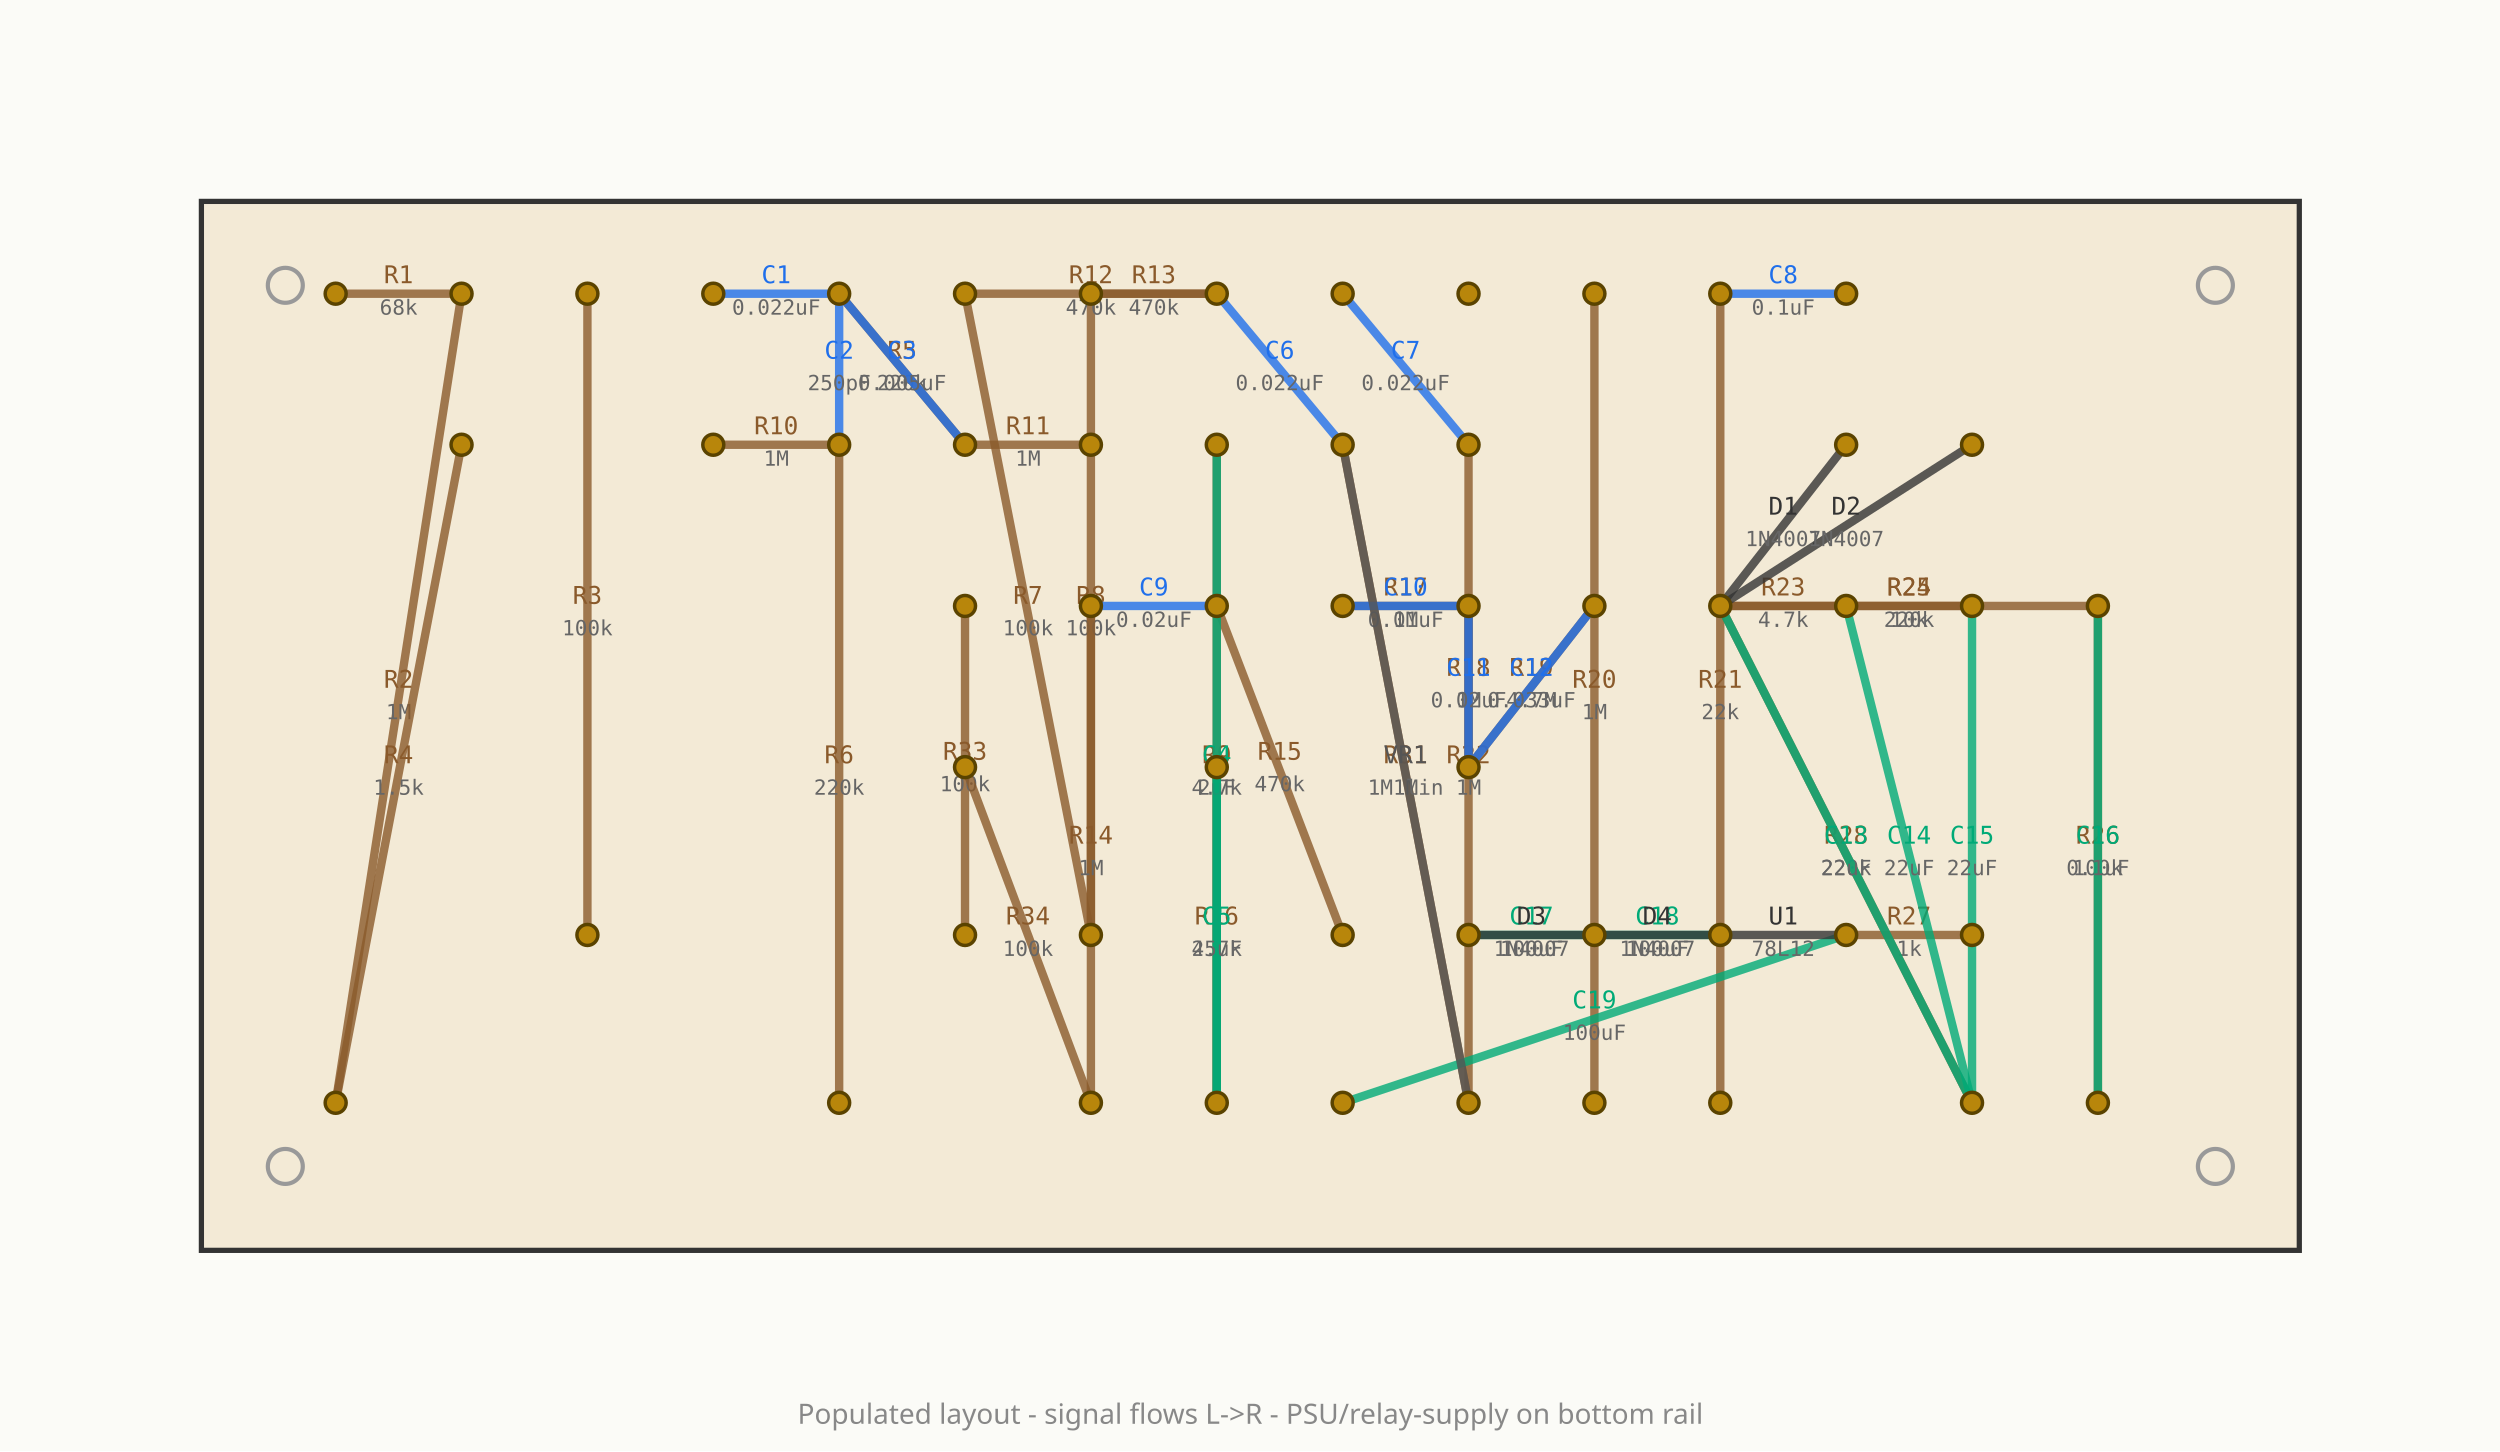
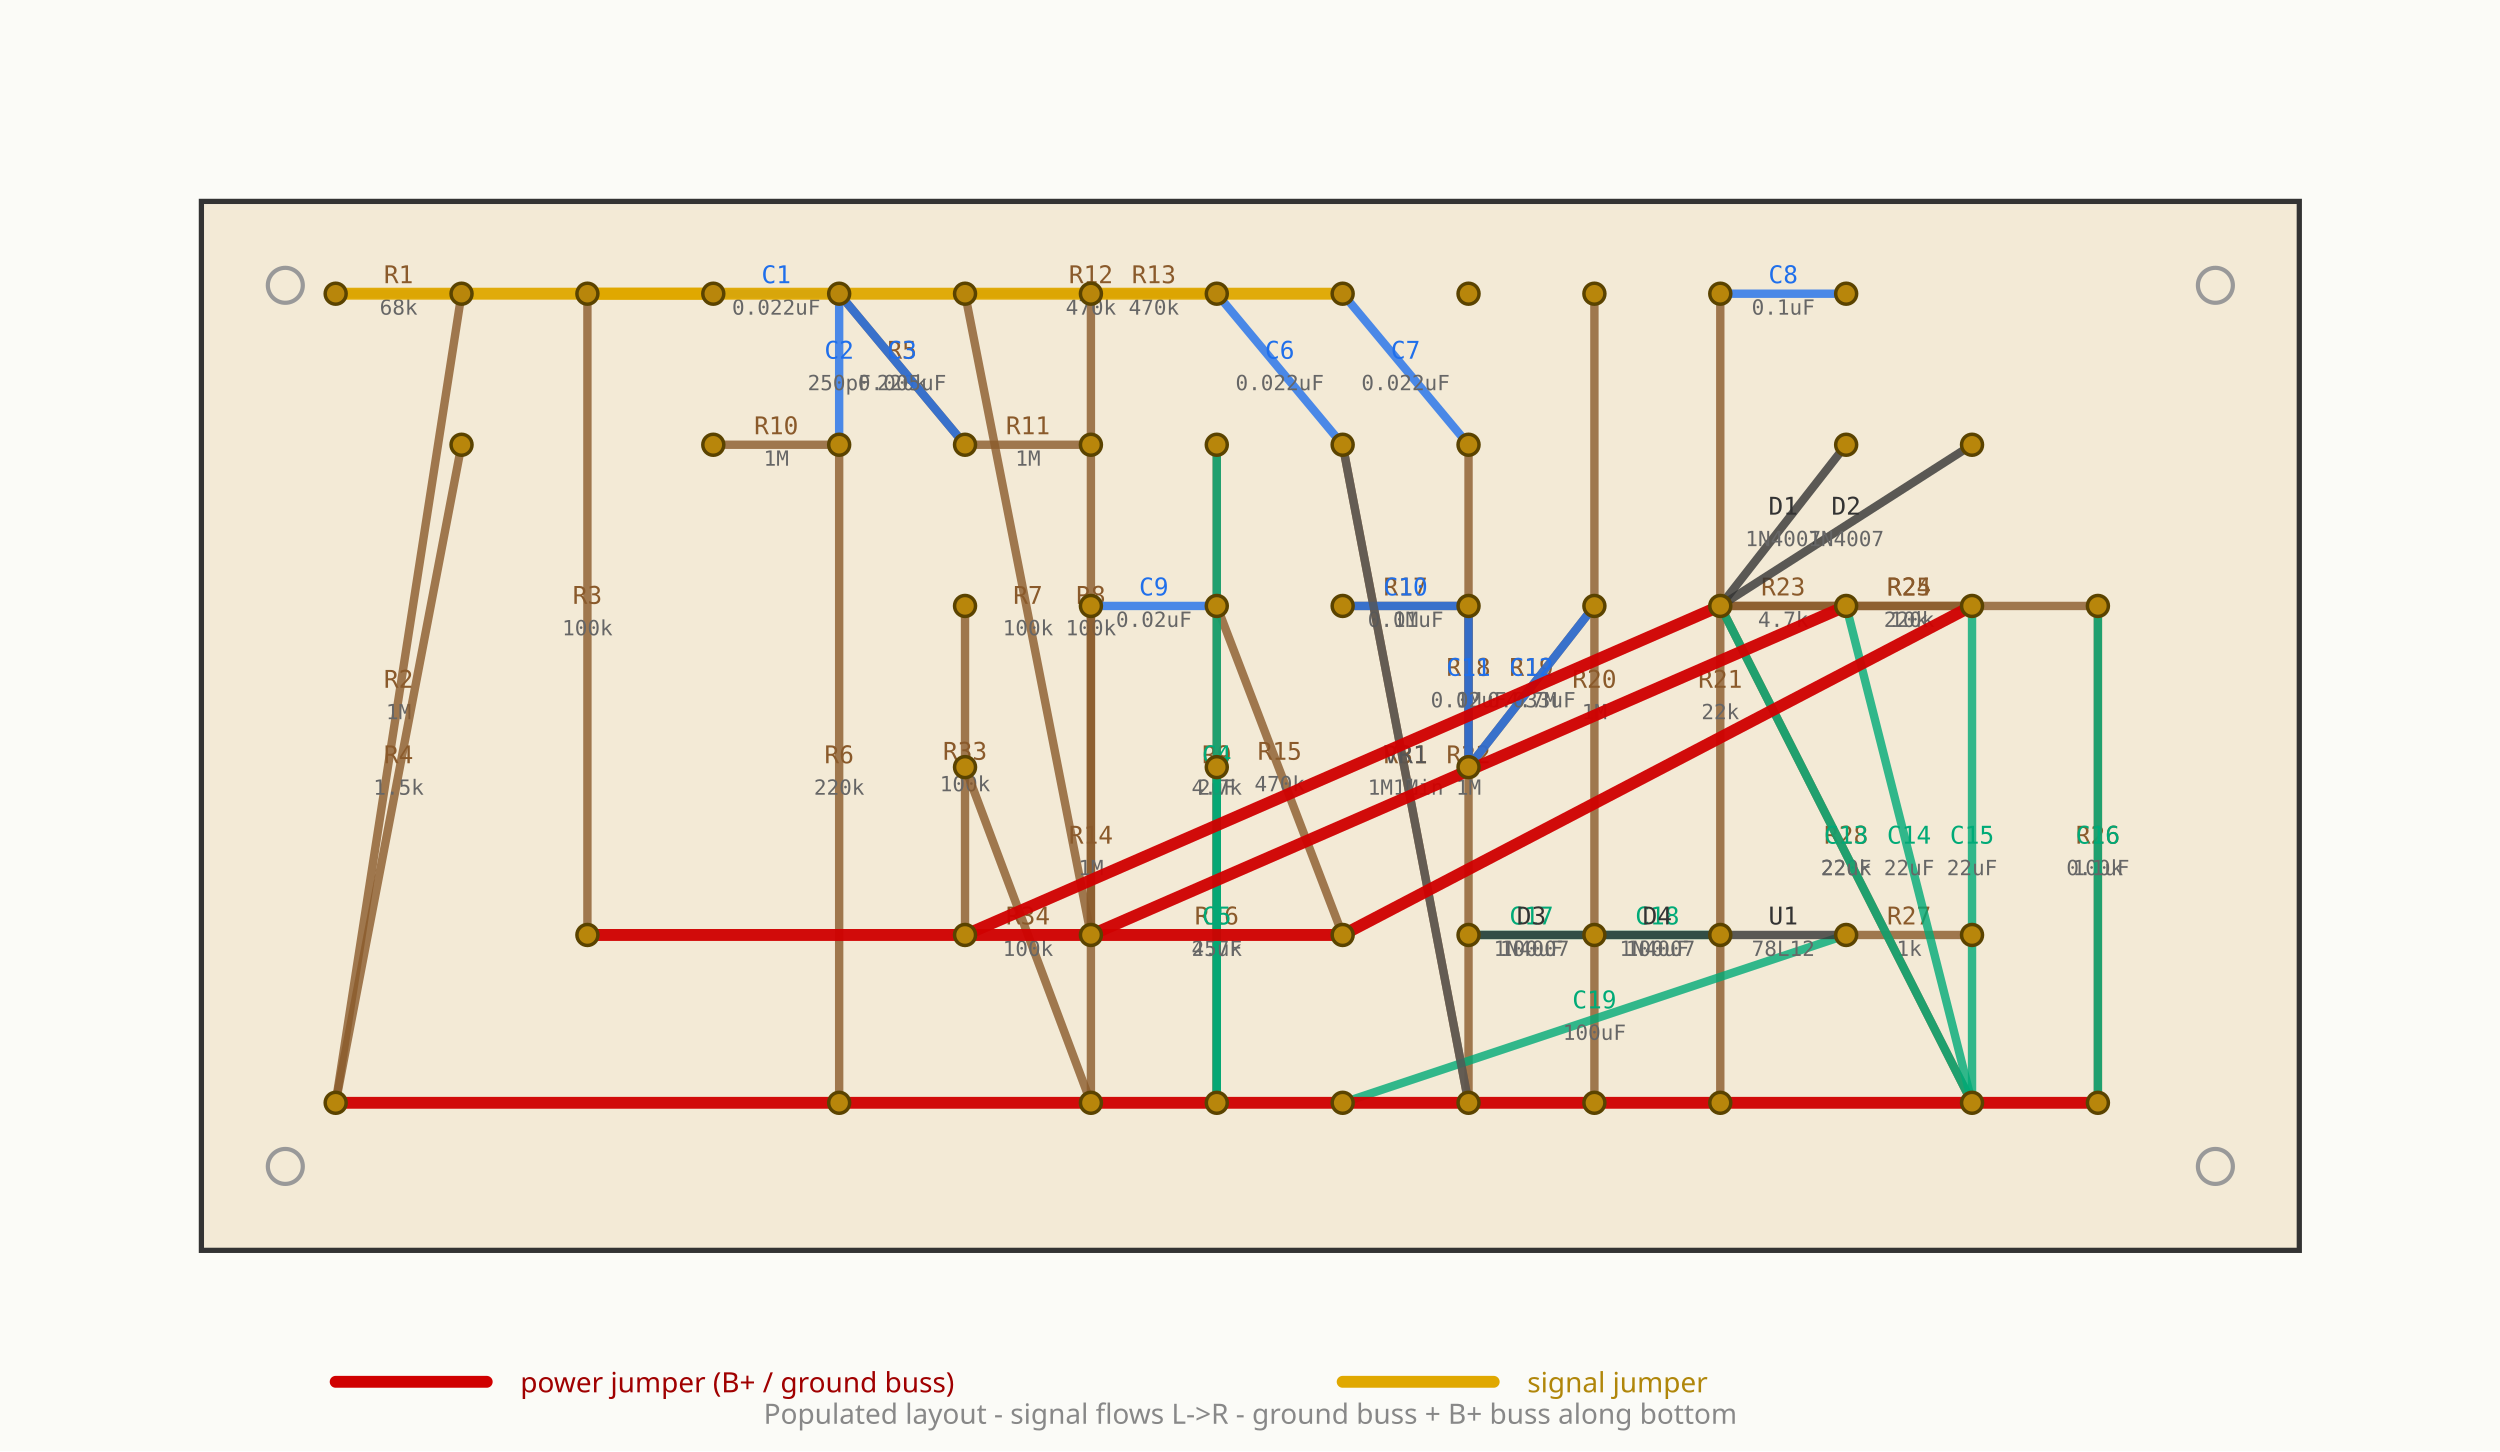
<svg xmlns="http://www.w3.org/2000/svg" width="715" height="415" viewBox="0 0 715 415">
  <rect width="100%" height="100%" fill="#fbfbf7" />
  <rect x="57.6" y="57.6" width="600.0" height="300.0" fill="#f3ead6" stroke="#333" stroke-width="1.5" />
  <line x1="96.0" y1="84.0" x2="132.0" y2="84.0" stroke="#8a5a2b" stroke-width="2.4" opacity="0.8" />
  <text x="114.0" y="81.0" font-family="monospace" font-size="7" text-anchor="middle" fill="#8a5a2b">R1</text>
  <text x="114.0" y="90.0" font-family="monospace" font-size="6" text-anchor="middle" fill="#666">68k</text>
  <line x1="132.0" y1="84.0" x2="96.0" y2="315.4" stroke="#8a5a2b" stroke-width="2.4" opacity="0.8" />
  <text x="114.0" y="196.7" font-family="monospace" font-size="7" text-anchor="middle" fill="#8a5a2b">R2</text>
  <text x="114.0" y="205.7" font-family="monospace" font-size="6" text-anchor="middle" fill="#666">1M</text>
  <line x1="168.0" y1="84.0" x2="168.0" y2="267.4" stroke="#8a5a2b" stroke-width="2.4" opacity="0.8" />
  <text x="168.0" y="172.7" font-family="monospace" font-size="7" text-anchor="middle" fill="#8a5a2b">R3</text>
  <text x="168.0" y="181.7" font-family="monospace" font-size="6" text-anchor="middle" fill="#666">100k</text>
  <line x1="132.0" y1="127.2" x2="96.0" y2="315.4" stroke="#8a5a2b" stroke-width="2.4" opacity="0.8" />
  <text x="114.0" y="218.3" font-family="monospace" font-size="7" text-anchor="middle" fill="#8a5a2b">R4</text>
  <text x="114.0" y="227.3" font-family="monospace" font-size="6" text-anchor="middle" fill="#666">1.5k</text>
  <line x1="240.0" y1="84.0" x2="276.0" y2="127.2" stroke="#8a5a2b" stroke-width="2.4" opacity="0.8" />
  <text x="258.0" y="102.6" font-family="monospace" font-size="7" text-anchor="middle" fill="#8a5a2b">R5</text>
  <text x="258.0" y="111.6" font-family="monospace" font-size="6" text-anchor="middle" fill="#666">220k</text>
  <line x1="240.0" y1="127.2" x2="240.0" y2="315.4" stroke="#8a5a2b" stroke-width="2.4" opacity="0.8" />
  <text x="240.0" y="218.3" font-family="monospace" font-size="7" text-anchor="middle" fill="#8a5a2b">R6</text>
  <text x="240.0" y="227.3" font-family="monospace" font-size="6" text-anchor="middle" fill="#666">220k</text>
  <line x1="276.0" y1="84.0" x2="312.0" y2="267.4" stroke="#8a5a2b" stroke-width="2.4" opacity="0.8" />
  <text x="294.0" y="172.7" font-family="monospace" font-size="7" text-anchor="middle" fill="#8a5a2b">R7</text>
  <text x="294.0" y="181.7" font-family="monospace" font-size="6" text-anchor="middle" fill="#666">100k</text>
  <line x1="312.0" y1="84.0" x2="312.0" y2="267.4" stroke="#8a5a2b" stroke-width="2.4" opacity="0.8" />
  <text x="312.0" y="172.7" font-family="monospace" font-size="7" text-anchor="middle" fill="#8a5a2b">R8</text>
  <text x="312.0" y="181.7" font-family="monospace" font-size="6" text-anchor="middle" fill="#666">100k</text>
  <line x1="348.0" y1="127.2" x2="348.0" y2="315.4" stroke="#8a5a2b" stroke-width="2.4" opacity="0.8" />
  <text x="348.0" y="218.3" font-family="monospace" font-size="7" text-anchor="middle" fill="#8a5a2b">R9</text>
  <text x="348.0" y="227.3" font-family="monospace" font-size="6" text-anchor="middle" fill="#666">4.7k</text>
  <line x1="204.0" y1="127.2" x2="240.0" y2="127.2" stroke="#8a5a2b" stroke-width="2.4" opacity="0.8" />
  <text x="222.0" y="124.2" font-family="monospace" font-size="7" text-anchor="middle" fill="#8a5a2b">R10</text>
  <text x="222.0" y="133.2" font-family="monospace" font-size="6" text-anchor="middle" fill="#666">1M</text>
  <line x1="312.0" y1="127.2" x2="276.0" y2="127.2" stroke="#8a5a2b" stroke-width="2.4" opacity="0.8" />
  <text x="294.0" y="124.2" font-family="monospace" font-size="7" text-anchor="middle" fill="#8a5a2b">R11</text>
  <text x="294.0" y="133.2" font-family="monospace" font-size="6" text-anchor="middle" fill="#666">1M</text>
  <line x1="276.0" y1="84.0" x2="348.0" y2="84.0" stroke="#8a5a2b" stroke-width="2.4" opacity="0.8" />
  <text x="312.0" y="81.0" font-family="monospace" font-size="7" text-anchor="middle" fill="#8a5a2b">R12</text>
  <text x="312.0" y="90.0" font-family="monospace" font-size="6" text-anchor="middle" fill="#666">470k</text>
  <line x1="312.0" y1="84.0" x2="348.0" y2="84.0" stroke="#8a5a2b" stroke-width="2.4" opacity="0.8" />
  <text x="330.0" y="81.0" font-family="monospace" font-size="7" text-anchor="middle" fill="#8a5a2b">R13</text>
  <text x="330.0" y="90.0" font-family="monospace" font-size="6" text-anchor="middle" fill="#666">470k</text>
  <line x1="312.0" y1="173.3" x2="312.0" y2="315.4" stroke="#8a5a2b" stroke-width="2.4" opacity="0.8" />
  <text x="312.0" y="241.3" font-family="monospace" font-size="7" text-anchor="middle" fill="#8a5a2b">R14</text>
  <text x="312.0" y="250.3" font-family="monospace" font-size="6" text-anchor="middle" fill="#666">1M</text>
  <line x1="348.0" y1="173.3" x2="384.0" y2="267.4" stroke="#8a5a2b" stroke-width="2.4" opacity="0.8" />
  <text x="366.0" y="217.3" font-family="monospace" font-size="7" text-anchor="middle" fill="#8a5a2b">R15</text>
  <text x="366.0" y="226.3" font-family="monospace" font-size="6" text-anchor="middle" fill="#666">470k</text>
  <line x1="348.0" y1="219.4" x2="348.0" y2="315.4" stroke="#8a5a2b" stroke-width="2.4" opacity="0.8" />
  <text x="348.0" y="264.4" font-family="monospace" font-size="7" text-anchor="middle" fill="#8a5a2b">R16</text>
  <text x="348.0" y="273.4" font-family="monospace" font-size="6" text-anchor="middle" fill="#666">4.7k</text>
  <line x1="384.0" y1="173.3" x2="420.0" y2="173.3" stroke="#8a5a2b" stroke-width="2.4" opacity="0.8" />
  <text x="402.0" y="170.3" font-family="monospace" font-size="7" text-anchor="middle" fill="#8a5a2b">R17</text>
  <text x="402.0" y="179.3" font-family="monospace" font-size="6" text-anchor="middle" fill="#666">1M</text>
  <line x1="420.0" y1="173.3" x2="420.0" y2="219.4" stroke="#8a5a2b" stroke-width="2.4" opacity="0.8" />
  <text x="420.0" y="193.3" font-family="monospace" font-size="7" text-anchor="middle" fill="#8a5a2b">R18</text>
  <text x="420.0" y="202.3" font-family="monospace" font-size="6" text-anchor="middle" fill="#666">1M</text>
  <line x1="420.0" y1="219.4" x2="456.0" y2="173.3" stroke="#8a5a2b" stroke-width="2.4" opacity="0.8" />
  <text x="438.0" y="193.3" font-family="monospace" font-size="7" text-anchor="middle" fill="#8a5a2b">R19</text>
  <text x="438.0" y="202.3" font-family="monospace" font-size="6" text-anchor="middle" fill="#666">4.7M</text>
  <line x1="456.0" y1="84.0" x2="456.0" y2="315.4" stroke="#8a5a2b" stroke-width="2.4" opacity="0.8" />
  <text x="456.0" y="196.7" font-family="monospace" font-size="7" text-anchor="middle" fill="#8a5a2b">R20</text>
  <text x="456.0" y="205.7" font-family="monospace" font-size="6" text-anchor="middle" fill="#666">1M</text>
  <line x1="492.0" y1="84.0" x2="492.0" y2="315.4" stroke="#8a5a2b" stroke-width="2.4" opacity="0.8" />
  <text x="492.0" y="196.7" font-family="monospace" font-size="7" text-anchor="middle" fill="#8a5a2b">R21</text>
  <text x="492.0" y="205.7" font-family="monospace" font-size="6" text-anchor="middle" fill="#666">22k</text>
  <line x1="420.0" y1="127.2" x2="420.0" y2="315.4" stroke="#8a5a2b" stroke-width="2.4" opacity="0.8" />
  <text x="420.0" y="218.3" font-family="monospace" font-size="7" text-anchor="middle" fill="#8a5a2b">R22</text>
  <text x="420.0" y="227.3" font-family="monospace" font-size="6" text-anchor="middle" fill="#666">1M</text>
  <line x1="384.0" y1="127.2" x2="420.0" y2="315.4" stroke="#8a5a2b" stroke-width="2.4" opacity="0.8" />
  <text x="402.0" y="218.3" font-family="monospace" font-size="7" text-anchor="middle" fill="#8a5a2b">R31</text>
  <text x="402.0" y="227.3" font-family="monospace" font-size="6" text-anchor="middle" fill="#666">1M</text>
  <line x1="276.0" y1="173.3" x2="276.0" y2="267.4" stroke="#8a5a2b" stroke-width="2.4" opacity="0.8" />
  <text x="276.0" y="217.3" font-family="monospace" font-size="7" text-anchor="middle" fill="#8a5a2b">R33</text>
  <text x="276.0" y="226.3" font-family="monospace" font-size="6" text-anchor="middle" fill="#666">100k</text>
  <line x1="276.0" y1="219.4" x2="312.0" y2="315.4" stroke="#8a5a2b" stroke-width="2.4" opacity="0.8" />
  <text x="294.0" y="264.4" font-family="monospace" font-size="7" text-anchor="middle" fill="#8a5a2b">R34</text>
  <text x="294.0" y="273.4" font-family="monospace" font-size="6" text-anchor="middle" fill="#666">100k</text>
  <line x1="492.0" y1="173.3" x2="528.0" y2="173.3" stroke="#8a5a2b" stroke-width="2.4" opacity="0.8" />
  <text x="510.0" y="170.3" font-family="monospace" font-size="7" text-anchor="middle" fill="#8a5a2b">R23</text>
  <text x="510.0" y="179.3" font-family="monospace" font-size="6" text-anchor="middle" fill="#666">4.7k</text>
  <line x1="528.0" y1="173.3" x2="564.0" y2="173.3" stroke="#8a5a2b" stroke-width="2.4" opacity="0.8" />
  <text x="546.0" y="170.3" font-family="monospace" font-size="7" text-anchor="middle" fill="#8a5a2b">R24</text>
  <text x="546.0" y="179.3" font-family="monospace" font-size="6" text-anchor="middle" fill="#666">10k</text>
  <line x1="492.0" y1="173.3" x2="600.0" y2="173.3" stroke="#8a5a2b" stroke-width="2.4" opacity="0.8" />
  <text x="546.0" y="170.3" font-family="monospace" font-size="7" text-anchor="middle" fill="#8a5a2b">R25</text>
  <text x="546.0" y="179.3" font-family="monospace" font-size="6" text-anchor="middle" fill="#666">220k</text>
  <line x1="600.0" y1="173.3" x2="600.0" y2="315.4" stroke="#8a5a2b" stroke-width="2.4" opacity="0.8" />
  <text x="600.0" y="241.3" font-family="monospace" font-size="7" text-anchor="middle" fill="#8a5a2b">R26</text>
  <text x="600.0" y="250.3" font-family="monospace" font-size="6" text-anchor="middle" fill="#666">100k</text>
  <line x1="528.0" y1="267.4" x2="564.0" y2="267.4" stroke="#8a5a2b" stroke-width="2.4" opacity="0.8" />
  <text x="546.0" y="264.4" font-family="monospace" font-size="7" text-anchor="middle" fill="#8a5a2b">R27</text>
  <text x="546.0" y="273.4" font-family="monospace" font-size="6" text-anchor="middle" fill="#666">1k</text>
  <line x1="492.0" y1="173.3" x2="564.0" y2="315.4" stroke="#8a5a2b" stroke-width="2.4" opacity="0.8" />
  <text x="528.0" y="241.3" font-family="monospace" font-size="7" text-anchor="middle" fill="#8a5a2b">R28</text>
  <text x="528.0" y="250.3" font-family="monospace" font-size="6" text-anchor="middle" fill="#666">220k</text>
  <line x1="204.0" y1="84.0" x2="240.0" y2="84.0" stroke="#1f6feb" stroke-width="2.4" opacity="0.8" />
  <text x="222.0" y="81.0" font-family="monospace" font-size="7" text-anchor="middle" fill="#1f6feb">C1</text>
  <text x="222.0" y="90.0" font-family="monospace" font-size="6" text-anchor="middle" fill="#666">0.022uF</text>
  <line x1="240.0" y1="84.0" x2="240.0" y2="127.2" stroke="#1f6feb" stroke-width="2.4" opacity="0.8" />
  <text x="240.0" y="102.6" font-family="monospace" font-size="7" text-anchor="middle" fill="#1f6feb">C2</text>
  <text x="240.0" y="111.6" font-family="monospace" font-size="6" text-anchor="middle" fill="#666">250pF</text>
  <line x1="240.0" y1="84.0" x2="276.0" y2="127.2" stroke="#1f6feb" stroke-width="2.4" opacity="0.8" />
  <text x="258.0" y="102.6" font-family="monospace" font-size="7" text-anchor="middle" fill="#1f6feb">C3</text>
  <text x="258.0" y="111.6" font-family="monospace" font-size="6" text-anchor="middle" fill="#666">0.005uF</text>
  <line x1="348.0" y1="127.2" x2="348.0" y2="315.4" stroke="#0a7" stroke-width="2.4" opacity="0.8" />
  <text x="348.0" y="218.3" font-family="monospace" font-size="7" text-anchor="middle" fill="#0a7">C4</text>
  <text x="348.0" y="227.3" font-family="monospace" font-size="6" text-anchor="middle" fill="#666">2uF</text>
  <line x1="348.0" y1="219.4" x2="348.0" y2="315.4" stroke="#0a7" stroke-width="2.4" opacity="0.8" />
  <text x="348.0" y="264.4" font-family="monospace" font-size="7" text-anchor="middle" fill="#0a7">C5</text>
  <text x="348.0" y="273.4" font-family="monospace" font-size="6" text-anchor="middle" fill="#666">25uF</text>
  <line x1="348.0" y1="84.0" x2="384.0" y2="127.2" stroke="#1f6feb" stroke-width="2.4" opacity="0.8" />
  <text x="366.0" y="102.6" font-family="monospace" font-size="7" text-anchor="middle" fill="#1f6feb">C6</text>
  <text x="366.0" y="111.6" font-family="monospace" font-size="6" text-anchor="middle" fill="#666">0.022uF</text>
  <line x1="384.0" y1="84.0" x2="420.0" y2="127.2" stroke="#1f6feb" stroke-width="2.4" opacity="0.8" />
  <text x="402.0" y="102.6" font-family="monospace" font-size="7" text-anchor="middle" fill="#1f6feb">C7</text>
  <text x="402.0" y="111.6" font-family="monospace" font-size="6" text-anchor="middle" fill="#666">0.022uF</text>
  <line x1="492.0" y1="84.0" x2="528.0" y2="84.0" stroke="#1f6feb" stroke-width="2.4" opacity="0.8" />
  <text x="510.0" y="81.0" font-family="monospace" font-size="7" text-anchor="middle" fill="#1f6feb">C8</text>
  <text x="510.0" y="90.0" font-family="monospace" font-size="6" text-anchor="middle" fill="#666">0.1uF</text>
  <line x1="348.0" y1="173.3" x2="312.0" y2="173.3" stroke="#1f6feb" stroke-width="2.4" opacity="0.8" />
  <text x="330.0" y="170.3" font-family="monospace" font-size="7" text-anchor="middle" fill="#1f6feb">C9</text>
  <text x="330.0" y="179.3" font-family="monospace" font-size="6" text-anchor="middle" fill="#666">0.02uF</text>
  <line x1="384.0" y1="173.3" x2="420.0" y2="173.3" stroke="#1f6feb" stroke-width="2.4" opacity="0.8" />
  <text x="402.0" y="170.3" font-family="monospace" font-size="7" text-anchor="middle" fill="#1f6feb">C10</text>
  <text x="402.0" y="179.3" font-family="monospace" font-size="6" text-anchor="middle" fill="#666">0.01uF</text>
  <line x1="420.0" y1="173.3" x2="420.0" y2="219.4" stroke="#1f6feb" stroke-width="2.4" opacity="0.8" />
  <text x="420.0" y="193.3" font-family="monospace" font-size="7" text-anchor="middle" fill="#1f6feb">C11</text>
  <text x="420.0" y="202.3" font-family="monospace" font-size="6" text-anchor="middle" fill="#666">0.02uF</text>
  <line x1="420.0" y1="219.4" x2="456.0" y2="173.3" stroke="#1f6feb" stroke-width="2.4" opacity="0.8" />
  <text x="438.0" y="193.3" font-family="monospace" font-size="7" text-anchor="middle" fill="#1f6feb">C12</text>
  <text x="438.0" y="202.3" font-family="monospace" font-size="6" text-anchor="middle" fill="#666">0.033uF</text>
  <line x1="492.0" y1="173.3" x2="564.0" y2="315.4" stroke="#0a7" stroke-width="2.4" opacity="0.8" />
  <text x="528.0" y="241.3" font-family="monospace" font-size="7" text-anchor="middle" fill="#0a7">C13</text>
  <text x="528.0" y="250.3" font-family="monospace" font-size="6" text-anchor="middle" fill="#666">22uF</text>
  <line x1="528.0" y1="173.3" x2="564.0" y2="315.4" stroke="#0a7" stroke-width="2.4" opacity="0.8" />
  <text x="546.0" y="241.3" font-family="monospace" font-size="7" text-anchor="middle" fill="#0a7">C14</text>
  <text x="546.0" y="250.3" font-family="monospace" font-size="6" text-anchor="middle" fill="#666">22uF</text>
  <line x1="564.0" y1="173.3" x2="564.0" y2="315.4" stroke="#0a7" stroke-width="2.4" opacity="0.8" />
  <text x="564.0" y="241.3" font-family="monospace" font-size="7" text-anchor="middle" fill="#0a7">C15</text>
  <text x="564.0" y="250.3" font-family="monospace" font-size="6" text-anchor="middle" fill="#666">22uF</text>
  <line x1="600.0" y1="173.3" x2="600.0" y2="315.4" stroke="#0a7" stroke-width="2.4" opacity="0.8" />
  <text x="600.0" y="241.3" font-family="monospace" font-size="7" text-anchor="middle" fill="#0a7">C16</text>
  <text x="600.0" y="250.3" font-family="monospace" font-size="6" text-anchor="middle" fill="#666">0.1uF</text>
  <line x1="420.0" y1="267.4" x2="456.0" y2="267.4" stroke="#0a7" stroke-width="2.4" opacity="0.8" />
  <text x="438.0" y="264.4" font-family="monospace" font-size="7" text-anchor="middle" fill="#0a7">C17</text>
  <text x="438.0" y="273.4" font-family="monospace" font-size="6" text-anchor="middle" fill="#666">100uF</text>
  <line x1="456.0" y1="267.4" x2="492.0" y2="267.4" stroke="#0a7" stroke-width="2.4" opacity="0.8" />
  <text x="474.0" y="264.4" font-family="monospace" font-size="7" text-anchor="middle" fill="#0a7">C18</text>
  <text x="474.0" y="273.4" font-family="monospace" font-size="6" text-anchor="middle" fill="#666">100uF</text>
  <line x1="528.0" y1="267.4" x2="384.0" y2="315.4" stroke="#0a7" stroke-width="2.4" opacity="0.8" />
  <text x="456.0" y="288.4" font-family="monospace" font-size="7" text-anchor="middle" fill="#0a7">C19</text>
  <text x="456.0" y="297.4" font-family="monospace" font-size="6" text-anchor="middle" fill="#666">100uF</text>
  <line x1="528.0" y1="127.2" x2="492.0" y2="173.3" stroke="#333" stroke-width="2.4" opacity="0.8" />
  <text x="510.0" y="147.2" font-family="monospace" font-size="7" text-anchor="middle" fill="#333">D1</text>
  <text x="510.0" y="156.2" font-family="monospace" font-size="6" text-anchor="middle" fill="#666">1N4007</text>
  <line x1="564.0" y1="127.2" x2="492.0" y2="173.3" stroke="#333" stroke-width="2.4" opacity="0.8" />
  <text x="528.0" y="147.2" font-family="monospace" font-size="7" text-anchor="middle" fill="#333">D2</text>
  <text x="528.0" y="156.2" font-family="monospace" font-size="6" text-anchor="middle" fill="#666">1N4007</text>
  <line x1="420.0" y1="267.4" x2="456.0" y2="267.4" stroke="#333" stroke-width="2.4" opacity="0.8" />
  <text x="438.0" y="264.4" font-family="monospace" font-size="7" text-anchor="middle" fill="#333">D3</text>
  <text x="438.0" y="273.4" font-family="monospace" font-size="6" text-anchor="middle" fill="#666">1N4007</text>
  <line x1="456.0" y1="267.4" x2="492.0" y2="267.4" stroke="#333" stroke-width="2.4" opacity="0.8" />
  <text x="474.0" y="264.4" font-family="monospace" font-size="7" text-anchor="middle" fill="#333">D4</text>
  <text x="474.0" y="273.4" font-family="monospace" font-size="6" text-anchor="middle" fill="#666">1N4007</text>
  <line x1="492.0" y1="267.4" x2="528.0" y2="267.4" stroke="#333" stroke-width="2.4" opacity="0.8" />
  <text x="510.0" y="264.4" font-family="monospace" font-size="7" text-anchor="middle" fill="#333">U1</text>
  <text x="510.0" y="273.4" font-family="monospace" font-size="6" text-anchor="middle" fill="#666">78L12</text>
  <line x1="384.0" y1="127.2" x2="420.0" y2="315.4" stroke="#555" stroke-width="2.4" opacity="0.8" />
  <text x="402.0" y="218.3" font-family="monospace" font-size="7" text-anchor="middle" fill="#555">VR1</text>
  <text x="402.0" y="227.3" font-family="monospace" font-size="6" text-anchor="middle" fill="#666">1M lin</text>
+   <line x1="168.0" y1="84.0" x2="204.0" y2="84.0" stroke="#e0a800" stroke-width="3.4" stroke-linecap="round" opacity="0.95" />
+   <line x1="96.0" y1="84.0" x2="384.0" y2="84.0" stroke="#e0a800" stroke-width="3.4" stroke-linecap="round" opacity="0.95" />
+   <line x1="276.0" y1="267.4" x2="492.0" y2="173.3" stroke="#d00000" stroke-width="3.4" stroke-linecap="round" opacity="0.95" />
+   <line x1="312.0" y1="267.4" x2="528.0" y2="173.3" stroke="#d00000" stroke-width="3.4" stroke-linecap="round" opacity="0.95" />
+   <line x1="168.0" y1="267.4" x2="384.0" y2="267.4" stroke="#d00000" stroke-width="3.4" stroke-linecap="round" opacity="0.95" />
+   <line x1="384.0" y1="267.4" x2="564.0" y2="173.3" stroke="#d00000" stroke-width="3.4" stroke-linecap="round" opacity="0.95" />
+   <line x1="96.0" y1="315.4" x2="240.0" y2="315.4" stroke="#d00000" stroke-width="3.4" stroke-linecap="round" opacity="0.95" />
+   <line x1="240.0" y1="315.4" x2="312.0" y2="315.4" stroke="#d00000" stroke-width="3.4" stroke-linecap="round" opacity="0.95" />
+   <line x1="312.0" y1="315.4" x2="348.0" y2="315.4" stroke="#d00000" stroke-width="3.4" stroke-linecap="round" opacity="0.95" />
+   <line x1="348.0" y1="315.4" x2="384.0" y2="315.4" stroke="#d00000" stroke-width="3.4" stroke-linecap="round" opacity="0.95" />
+   <line x1="384.0" y1="315.4" x2="420.0" y2="315.4" stroke="#d00000" stroke-width="3.4" stroke-linecap="round" opacity="0.95" />
+   <line x1="420.0" y1="315.4" x2="456.0" y2="315.4" stroke="#d00000" stroke-width="3.4" stroke-linecap="round" opacity="0.95" />
+   <line x1="456.0" y1="315.4" x2="492.0" y2="315.4" stroke="#d00000" stroke-width="3.4" stroke-linecap="round" opacity="0.95" />
+   <line x1="492.0" y1="315.4" x2="564.0" y2="315.4" stroke="#d00000" stroke-width="3.4" stroke-linecap="round" opacity="0.95" />
+   <line x1="564.0" y1="315.4" x2="600.0" y2="315.4" stroke="#d00000" stroke-width="3.4" stroke-linecap="round" opacity="0.95" />
  <circle cx="96.0" cy="84.0" r="3" fill="#b8860b" stroke="#5a4300" />
  <circle cx="132.0" cy="84.0" r="3" fill="#b8860b" stroke="#5a4300" />
  <circle cx="132.0" cy="127.2" r="3" fill="#b8860b" stroke="#5a4300" />
  <circle cx="168.0" cy="84.0" r="3" fill="#b8860b" stroke="#5a4300" />
  <circle cx="204.0" cy="84.0" r="3" fill="#b8860b" stroke="#5a4300" />
  <circle cx="204.0" cy="127.2" r="3" fill="#b8860b" stroke="#5a4300" />
  <circle cx="240.0" cy="84.0" r="3" fill="#b8860b" stroke="#5a4300" />
  <circle cx="240.0" cy="127.2" r="3" fill="#b8860b" stroke="#5a4300" />
  <circle cx="276.0" cy="84.0" r="3" fill="#b8860b" stroke="#5a4300" />
  <circle cx="276.0" cy="127.2" r="3" fill="#b8860b" stroke="#5a4300" />
  <circle cx="312.0" cy="84.0" r="3" fill="#b8860b" stroke="#5a4300" />
  <circle cx="312.0" cy="127.2" r="3" fill="#b8860b" stroke="#5a4300" />
  <circle cx="348.0" cy="84.0" r="3" fill="#b8860b" stroke="#5a4300" />
  <circle cx="348.0" cy="127.2" r="3" fill="#b8860b" stroke="#5a4300" />
  <circle cx="384.0" cy="84.0" r="3" fill="#b8860b" stroke="#5a4300" />
  <circle cx="384.0" cy="127.2" r="3" fill="#b8860b" stroke="#5a4300" />
  <circle cx="420.0" cy="84.0" r="3" fill="#b8860b" stroke="#5a4300" />
  <circle cx="420.0" cy="127.2" r="3" fill="#b8860b" stroke="#5a4300" />
  <circle cx="456.0" cy="84.0" r="3" fill="#b8860b" stroke="#5a4300" />
  <circle cx="492.0" cy="84.0" r="3" fill="#b8860b" stroke="#5a4300" />
  <circle cx="528.0" cy="84.0" r="3" fill="#b8860b" stroke="#5a4300" />
  <circle cx="276.0" cy="173.3" r="3" fill="#b8860b" stroke="#5a4300" />
  <circle cx="276.0" cy="219.4" r="3" fill="#b8860b" stroke="#5a4300" />
  <circle cx="312.0" cy="173.3" r="3" fill="#b8860b" stroke="#5a4300" />
  <circle cx="348.0" cy="173.3" r="3" fill="#b8860b" stroke="#5a4300" />
  <circle cx="348.0" cy="219.4" r="3" fill="#b8860b" stroke="#5a4300" />
  <circle cx="384.0" cy="173.3" r="3" fill="#b8860b" stroke="#5a4300" />
  <circle cx="420.0" cy="173.3" r="3" fill="#b8860b" stroke="#5a4300" />
  <circle cx="420.0" cy="219.4" r="3" fill="#b8860b" stroke="#5a4300" />
  <circle cx="456.0" cy="173.3" r="3" fill="#b8860b" stroke="#5a4300" />
  <circle cx="168.0" cy="267.4" r="3" fill="#b8860b" stroke="#5a4300" />
  <circle cx="276.0" cy="267.4" r="3" fill="#b8860b" stroke="#5a4300" />
  <circle cx="312.0" cy="267.4" r="3" fill="#b8860b" stroke="#5a4300" />
  <circle cx="384.0" cy="267.4" r="3" fill="#b8860b" stroke="#5a4300" />
  <circle cx="420.0" cy="267.4" r="3" fill="#b8860b" stroke="#5a4300" />
  <circle cx="456.0" cy="267.4" r="3" fill="#b8860b" stroke="#5a4300" />
  <circle cx="492.0" cy="267.4" r="3" fill="#b8860b" stroke="#5a4300" />
  <circle cx="528.0" cy="267.4" r="3" fill="#b8860b" stroke="#5a4300" />
  <circle cx="564.0" cy="267.4" r="3" fill="#b8860b" stroke="#5a4300" />
  <circle cx="528.0" cy="127.2" r="3" fill="#b8860b" stroke="#5a4300" />
  <circle cx="564.0" cy="127.2" r="3" fill="#b8860b" stroke="#5a4300" />
  <circle cx="492.0" cy="173.3" r="3" fill="#b8860b" stroke="#5a4300" />
  <circle cx="528.0" cy="173.3" r="3" fill="#b8860b" stroke="#5a4300" />
  <circle cx="564.0" cy="173.3" r="3" fill="#b8860b" stroke="#5a4300" />
  <circle cx="600.0" cy="173.3" r="3" fill="#b8860b" stroke="#5a4300" />
  <circle cx="96.0" cy="315.4" r="3" fill="#b8860b" stroke="#5a4300" />
  <circle cx="240.0" cy="315.4" r="3" fill="#b8860b" stroke="#5a4300" />
  <circle cx="312.0" cy="315.4" r="3" fill="#b8860b" stroke="#5a4300" />
  <circle cx="384.0" cy="315.4" r="3" fill="#b8860b" stroke="#5a4300" />
  <circle cx="420.0" cy="315.4" r="3" fill="#b8860b" stroke="#5a4300" />
  <circle cx="456.0" cy="315.4" r="3" fill="#b8860b" stroke="#5a4300" />
  <circle cx="492.0" cy="315.4" r="3" fill="#b8860b" stroke="#5a4300" />
  <circle cx="564.0" cy="315.4" r="3" fill="#b8860b" stroke="#5a4300" />
  <circle cx="600.0" cy="315.4" r="3" fill="#b8860b" stroke="#5a4300" />
  <circle cx="348.0" cy="315.4" r="3" fill="#b8860b" stroke="#5a4300" />
  <circle cx="81.6" cy="333.6" r="5" fill="none" stroke="#999" stroke-width="1.2" />
  <circle cx="633.6" cy="333.6" r="5" fill="none" stroke="#999" stroke-width="1.2" />
  <circle cx="81.6" cy="81.6" r="5" fill="none" stroke="#999" stroke-width="1.2" />
  <circle cx="633.6" cy="81.6" r="5" fill="none" stroke="#999" stroke-width="1.2" />
-   <text x="357.6" y="407.2" font-family="sans-serif" font-size="8" text-anchor="middle" fill="#888">Populated layout - signal flows L-&gt;R - PSU/relay-supply on bottom rail</text>
+   <line x1="96.0" y1="395.2" x2="139.2" y2="395.2" stroke="#d00000" stroke-width="3.4" stroke-linecap="round" />
+   <text x="148.8" y="398.2" font-family="sans-serif" font-size="8" fill="#a00000">power jumper (B+ / ground buss)</text>
+   <line x1="384.0" y1="395.2" x2="427.2" y2="395.2" stroke="#e0a800" stroke-width="3.4" stroke-linecap="round" />
+   <text x="436.8" y="398.2" font-family="sans-serif" font-size="8" fill="#b0860a">signal jumper</text>
+   <text x="357.6" y="407.2" font-family="sans-serif" font-size="8" text-anchor="middle" fill="#888">Populated layout - signal flows L-&gt;R - ground buss + B+ buss along bottom</text>
</svg>
